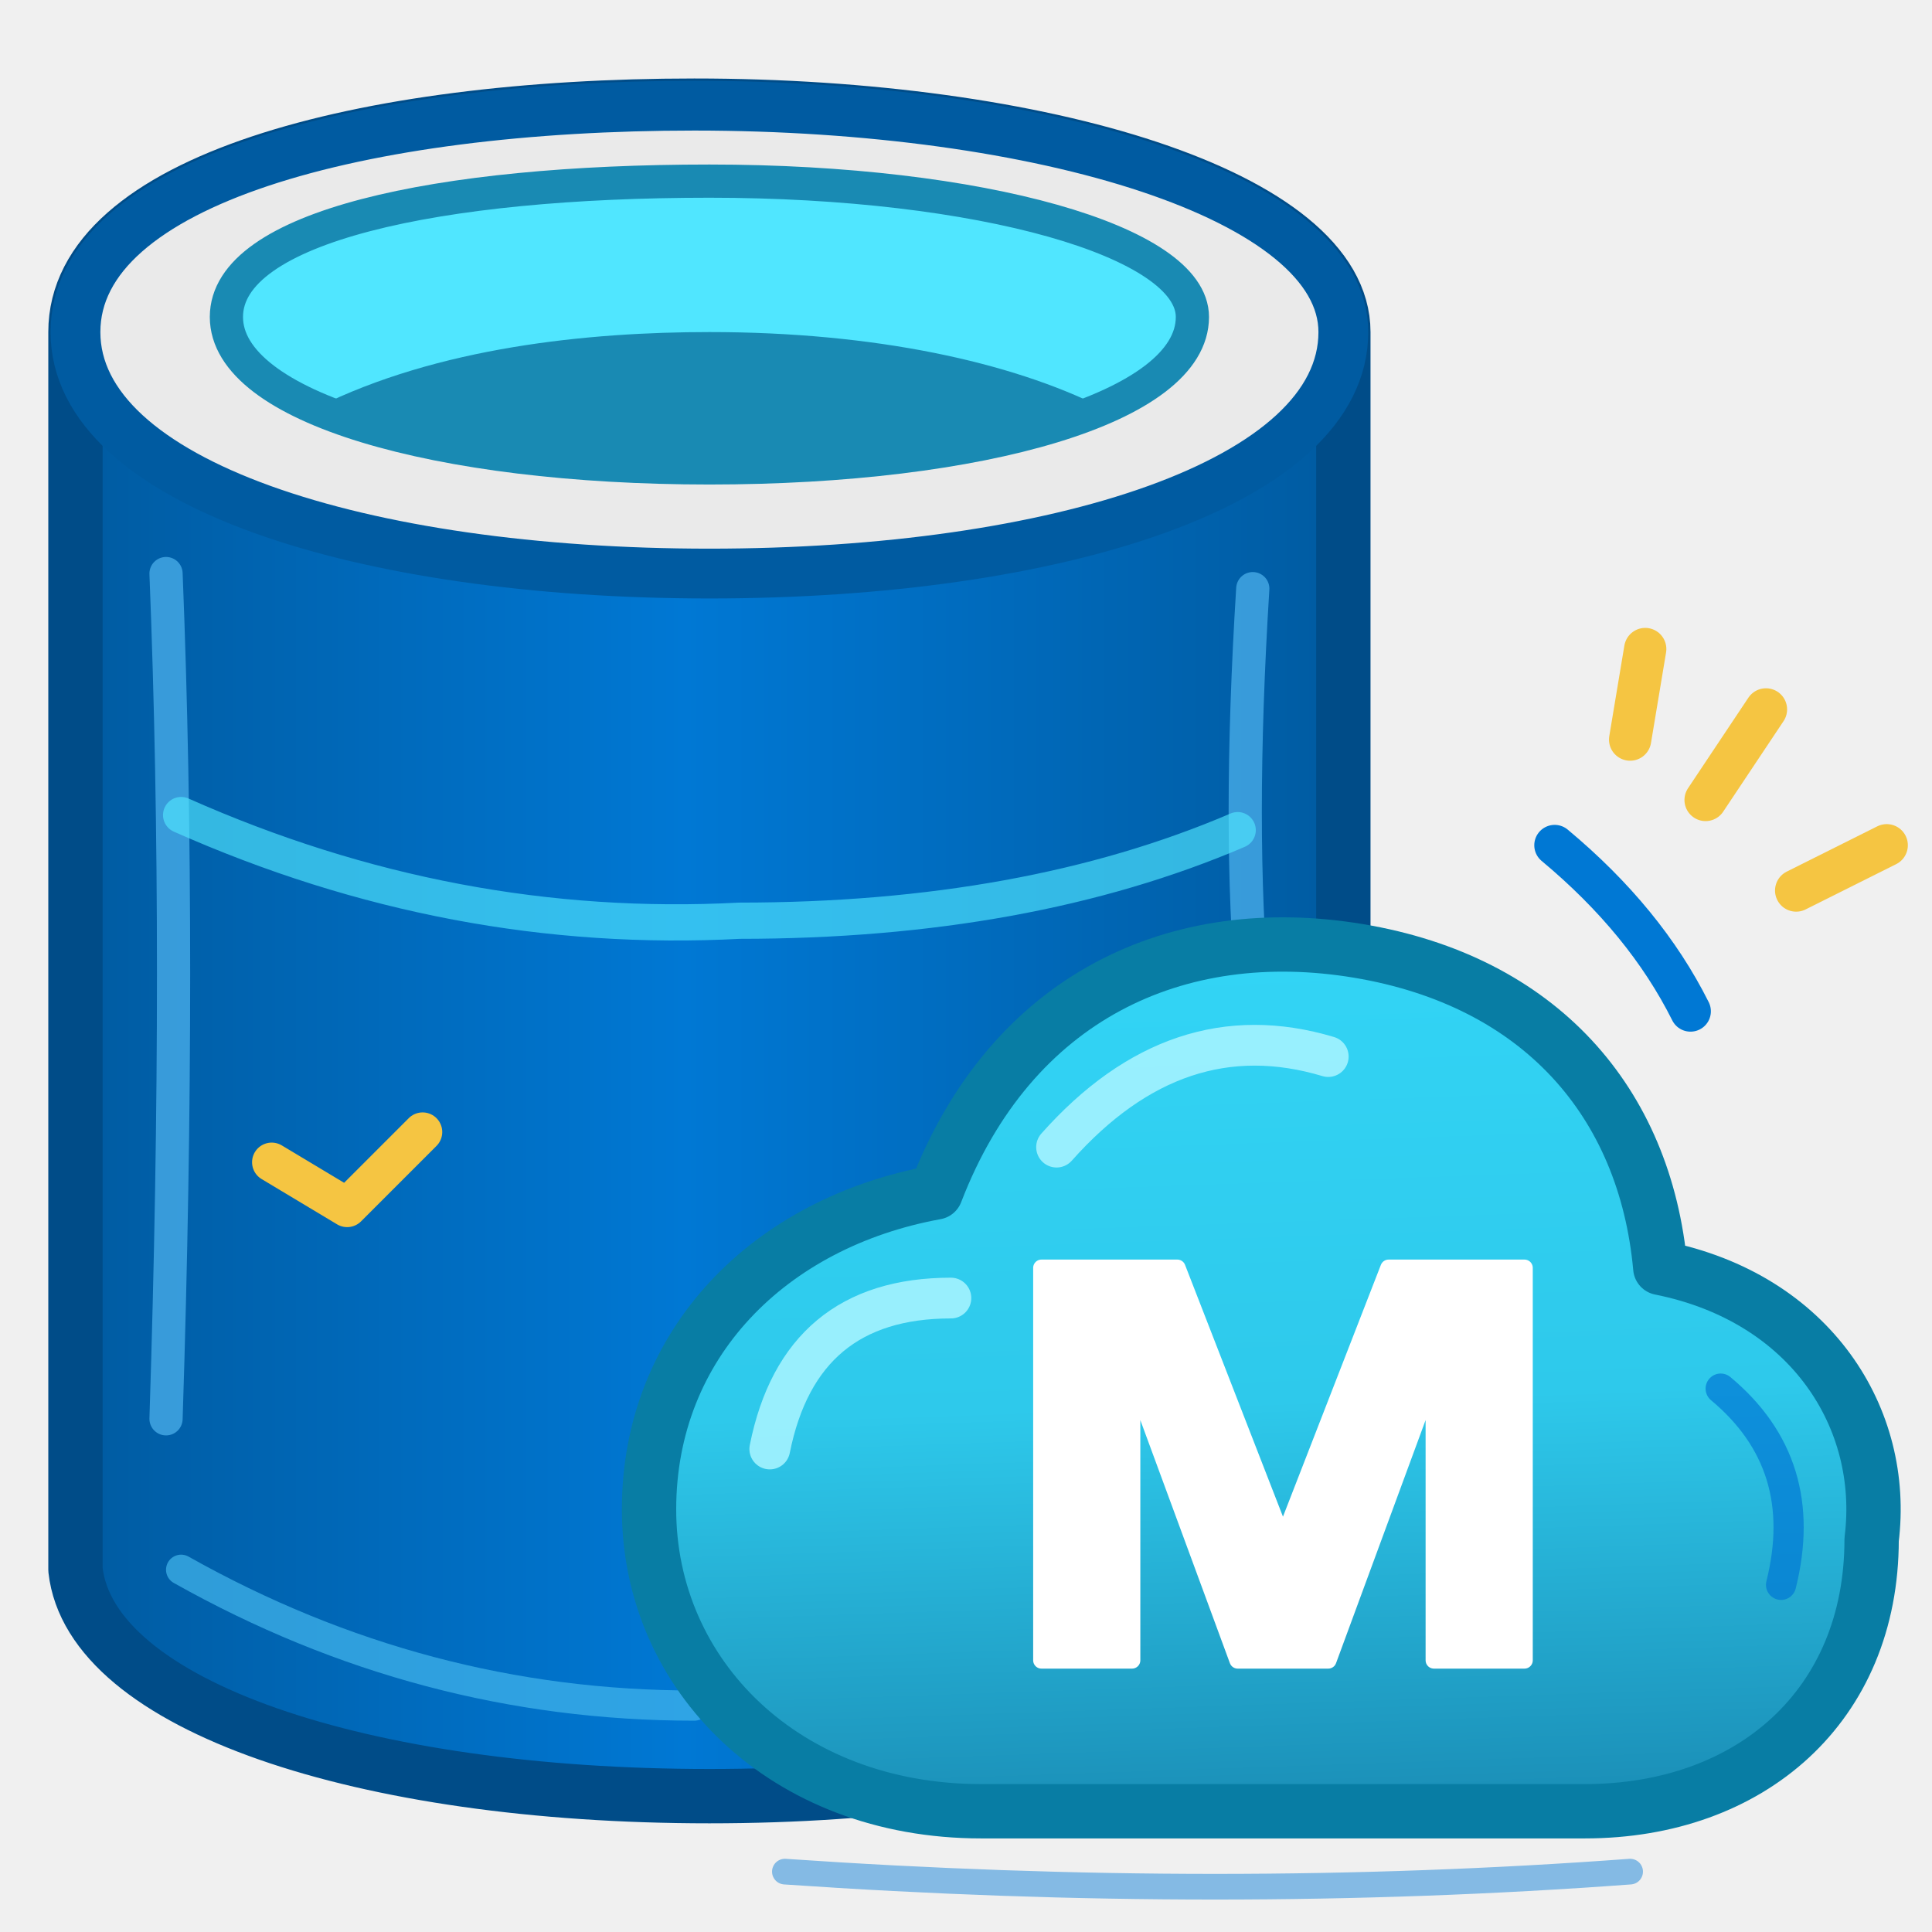
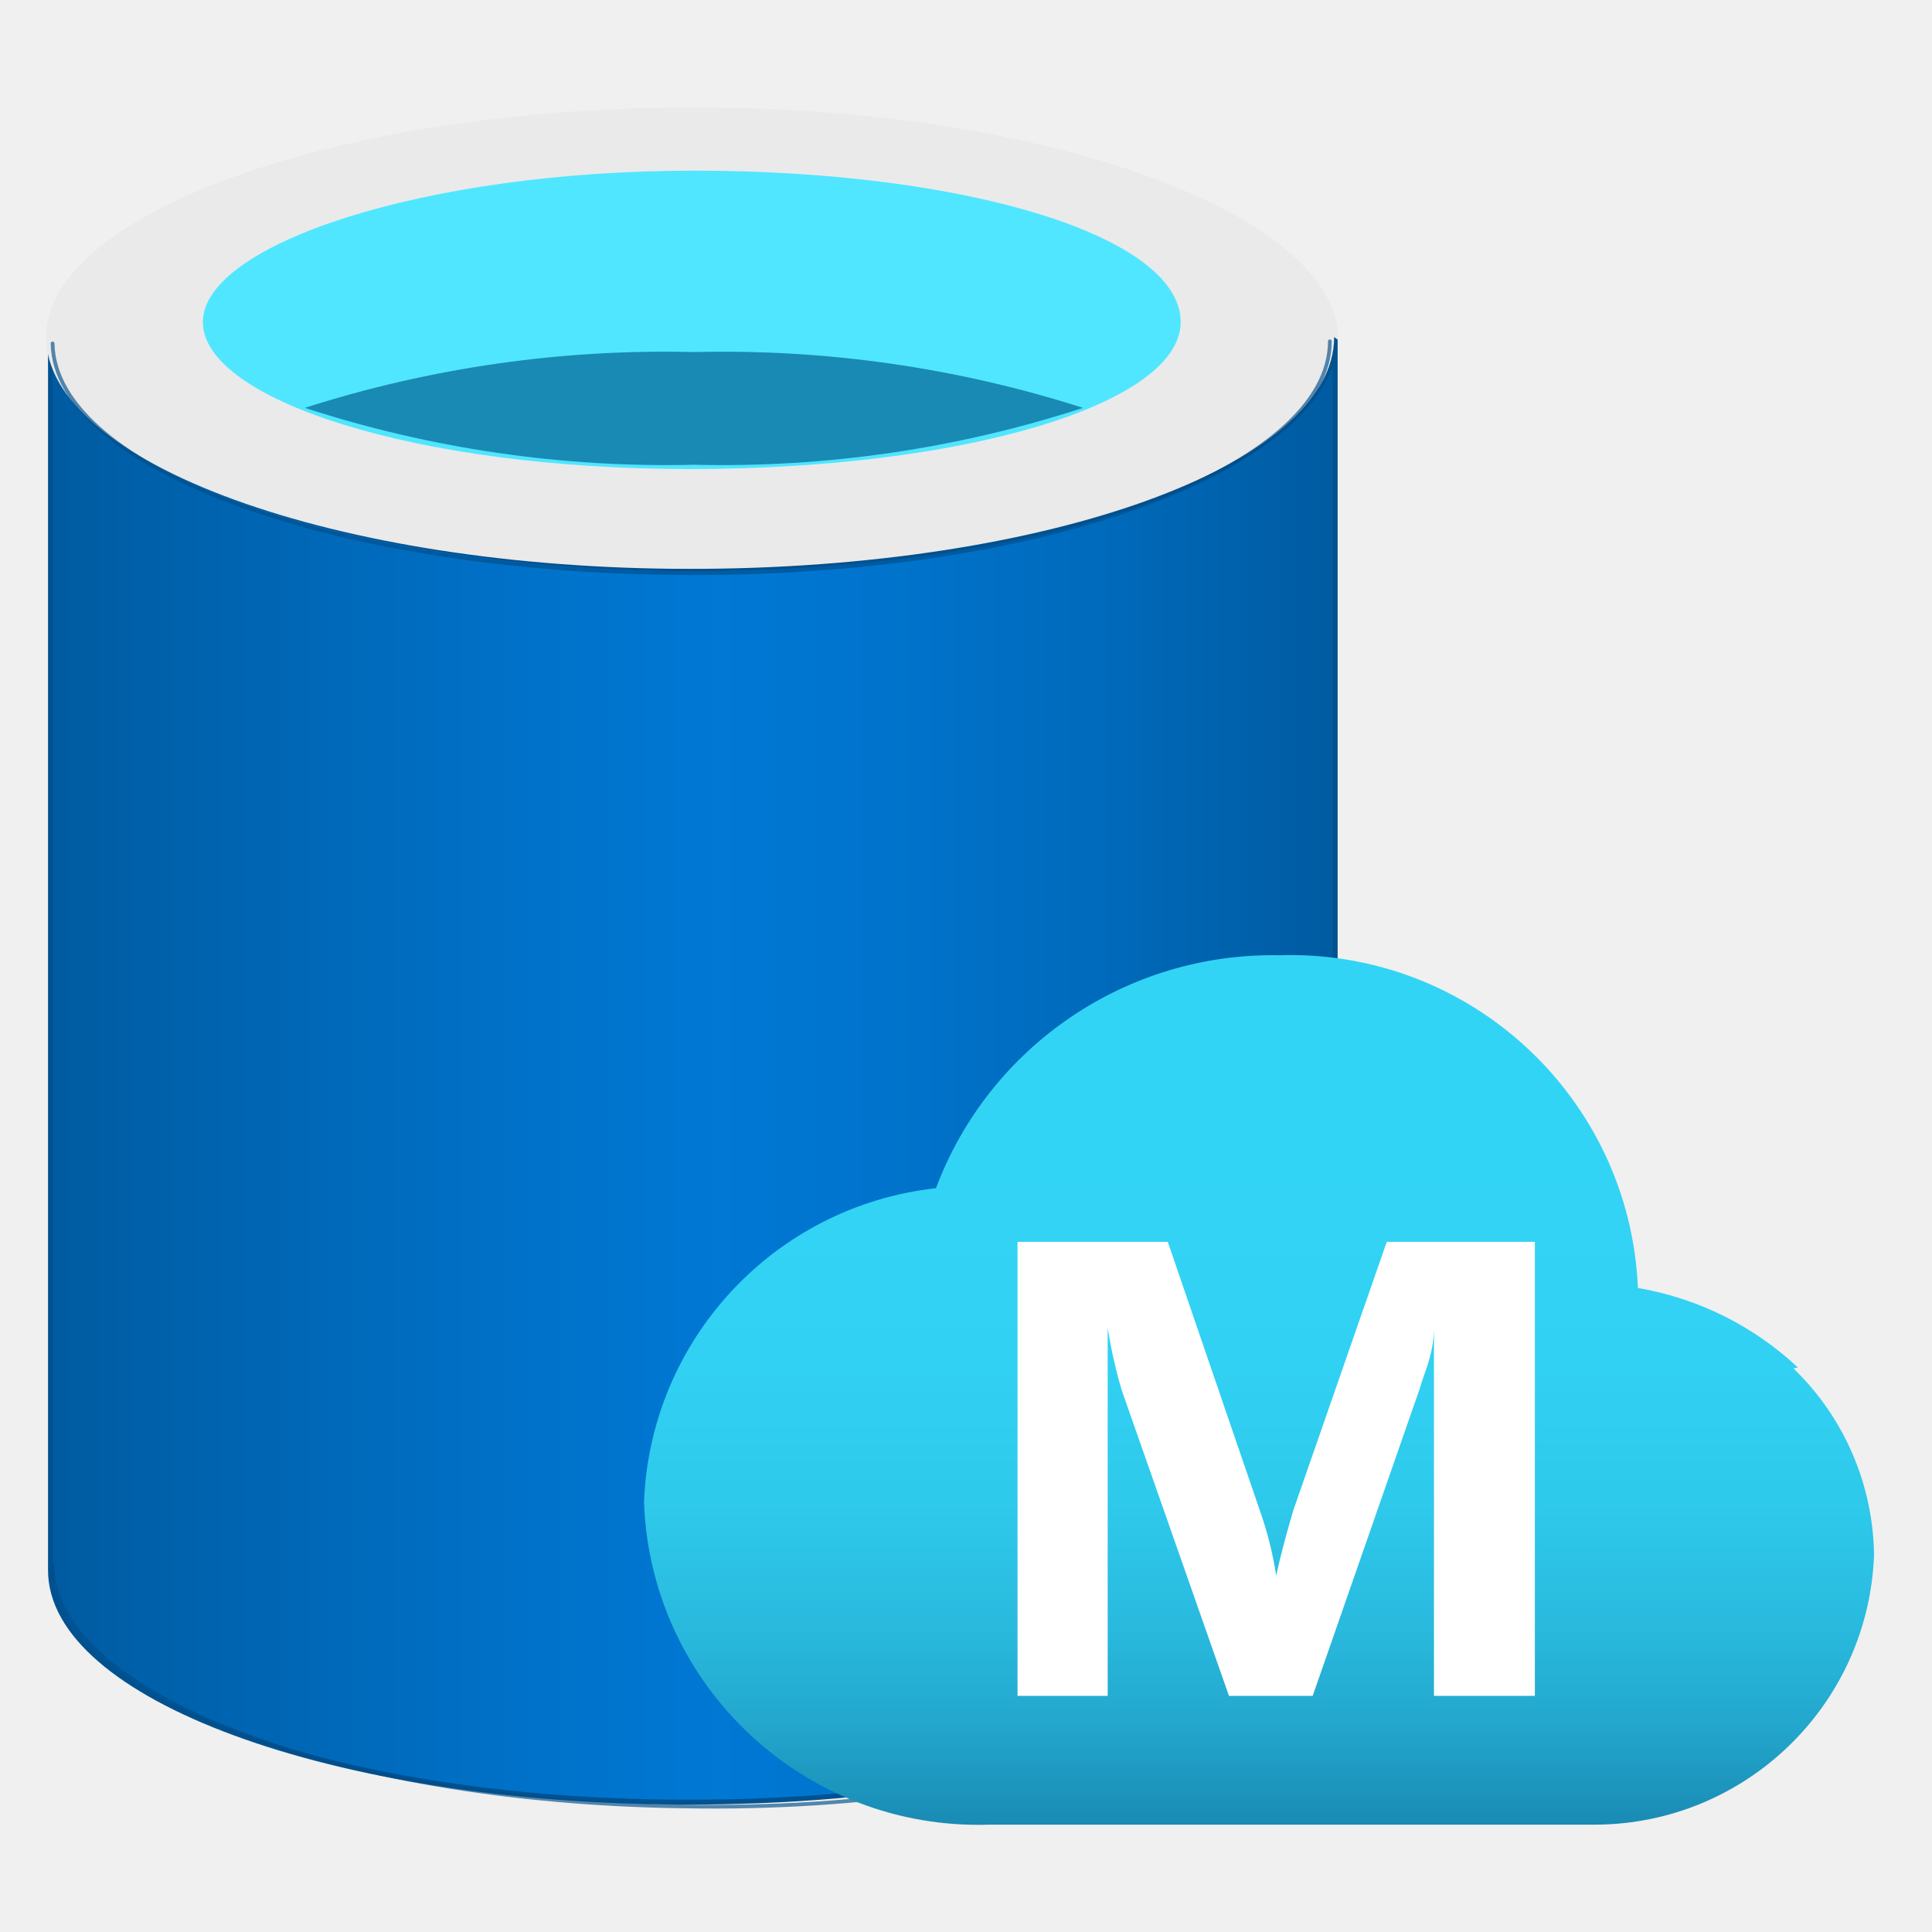
- <svg xmlns="http://www.w3.org/2000/svg" width="128" height="128" viewBox="0 0 128 128" fill="none" stroke-linecap="round" stroke-linejoin="round">
+ <svg xmlns="http://www.w3.org/2000/svg" width="128" height="128" viewBox="0 0 128 128">
  <defs>
-     <linearGradient id="databaseBlue" x1="5" y1="64" x2="89" y2="64" gradientUnits="userSpaceOnUse">
-       <stop stop-color="#005BA1" />
-       <stop offset=".48" stop-color="#0078D4" />
-       <stop offset="1" stop-color="#005BA1" />
+     <linearGradient id="a277b8e4-bda7-42ff-a227-3f8bf005decb" x1="0.5" y1="9.96" x2="12.43" y2="9.96" gradientUnits="userSpaceOnUse">
+       <stop offset="0" stop-color="#005ba1" />
+       <stop offset="0.07" stop-color="#0060a9" />
+       <stop offset="0.36" stop-color="#0071c8" />
+       <stop offset="0.52" stop-color="#0078d4" />
+       <stop offset="0.64" stop-color="#0074cd" />
+       <stop offset="0.82" stop-color="#006abb" />
+       <stop offset="1" stop-color="#005ba1" />
    </linearGradient>
-     <linearGradient id="cloudCyan" x1="79" y1="64" x2="81" y2="122" gradientUnits="userSpaceOnUse">
-       <stop stop-color="#32D4F5" />
-       <stop offset=".5" stop-color="#2EC9EB" />
-       <stop offset="1" stop-color="#198AB3" />
+     <linearGradient id="ab2c3ec1-3cb9-4ca3-b673-1a1d1ffb5675" x1="11.77" y1="17.03" x2="11.77" y2="8.9" gradientUnits="userSpaceOnUse">
+       <stop offset="0" stop-color="#198ab3" />
+       <stop offset="0" stop-color="#198ab3" />
+       <stop offset="0.11" stop-color="#22a5cb" />
+       <stop offset="0.23" stop-color="#29bade" />
+       <stop offset="0.37" stop-color="#2ec9eb" />
+       <stop offset="0.53" stop-color="#31d1f3" />
+       <stop offset="0.78" stop-color="#32d4f5" />
    </linearGradient>
  </defs>
-   <path d="M5 22            C5 12 24 7 46 7            C69 7 89 13 89 22            L89 103            C88 113 70 119 47 119            C24 119 6 113 5 104 Z" fill="url(#databaseBlue)" stroke="#004C88" stroke-width="3.6" />
-   <path d="M5 22            C5 12 24 7 46 7            C69 7 89 13 89 22            C89 32 70 38 47 38            C24 38 5 32 5 22 Z" fill="#EAEAEA" stroke="#005BA1" stroke-width="3.3" />
-   <path d="M15 21            C15 15 29 12 47 12            C65 12 79 16 79 21            C79 27 65 31 47 31            C29 31 15 27 15 21 Z" fill="#50E6FF" stroke="#198AB3" stroke-width="2.2" />
-   <path d="M21 27            C29 23 39 22 47 22            C58 22 67 24 73 27            C65 30 56 31 47 31            C36 31 28 30 21 27 Z" fill="#198AB3" />
-   <path d="M11 38 Q12 63 11 94            M83 39 Q82 55 83 66" stroke="#50B5F0" stroke-width="2.2" opacity=".7" />
-   <path d="M12 54            Q30 62 49 61            Q68 61 82 55" stroke="#50E6FF" stroke-width="2.4" opacity=".65" />
-   <path d="M12 104            Q28 113 46 113" stroke="#43B7EC" stroke-width="2" opacity=".7" />
-   <path d="M65 120            C52 120 43 111 43 100            C43 89 51 81 62 79            C67 66 78 61 90 63            C102 65 109 73 110 84            C120 86 125 94 124 102            C124 113 116 120 105 120            Z" fill="url(#cloudCyan)" stroke="#087DA4" stroke-width="3.6" />
-   <path d="M51 96            Q53 86 63 86            M70 76            Q78 67 88 70" stroke="#A3F3FF" stroke-width="2.7" opacity=".9" />
-   <path d="M114 92            Q120 97 118 105" stroke="#0078D4" stroke-width="2" opacity=".7" />
-   <path d="M69 110            L69 84            L78 84            L85 102            L92 84            L101 84            L101 110            L95 110            L95 91            L88 110            L82 110            L75 91            L75 110 Z" fill="#FFFFFF" stroke="#FFFFFF" stroke-width="1.1" />
-   <path d="M103 56            Q109 61 112 67" stroke="#0078D4" stroke-width="2.7" />
-   <path d="M113 53 L117 47            M119 59 L125 56            M108 49 L109 43" stroke="#F5C542" stroke-width="2.8" />
-   <path d="M18 77 L23 80 L28 75" stroke="#F5C542" stroke-width="2.6" />
-   <path d="M52 124 Q81 126 108 124" stroke="#0078D4" stroke-width="1.7" opacity=".45" />
+   <g transform="scale(7.111111)">
+     <path d="M6.47,5.3c-3.3,0-6-1-6-2.16V14.63c0,1.18,2.63,2.15,5.88,2.16h.09c3.29,0,6-1,6-2.16V3.14C12.43,4.33,9.76,5.3,6.47,5.3Z" fill="url(#a277b8e4-bda7-42ff-a227-3f8bf005decb)" stroke="#00518f" stroke-width=".045" stroke-linejoin="round" />
+     <path d="M12.43,3.14c0,1.19-2.67,2.16-6,2.16s-6-1-6-2.16S3.17,1,6.47,1s6,1,6,2.17" fill="#eaeaea" />
+     <path d="M11,3c0,.76-2,1.37-4.57,1.37S1.89,3.72,1.89,3,3.94,1.59,6.47,1.59,11,2.2,11,3" fill="#50e6ff" />
+     <path d="M6.47,3.28a11,11,0,0,0-3.63.52,10.89,10.89,0,0,0,3.63.53,10.86,10.86,0,0,0,3.62-.53A11,11,0,0,0,6.47,3.28Z" fill="#198ab3" />
+     <path d="M.49 3.2 C.51 4.37 3.15 5.34 6.47 5.34 C9.77 5.34 12.39 4.35 12.39 3.18 M.49 14.58 C.49 15.77 3.11 16.79 6.38 16.83 C9.73 16.89 12.38 15.84 12.39 14.64" fill="none" stroke="#004d89" stroke-width=".035" stroke-linecap="round" opacity=".65" />
+     <path d="M16.75,12.74A2.89,2.89,0,0,0,15.26,12a3.24,3.24,0,0,0-3.34-3.1,3.35,3.35,0,0,0-3.2,2.17A3.06,3.06,0,0,0,6,14a3.12,3.12,0,0,0,3.22,3l.29,0h5.23l.13,0a2.61,2.61,0,0,0,2.59-2.51,2.46,2.46,0,0,0-.75-1.74" fill="url(#ab2c3ec1-3cb9-4ca3-b673-1a1d1ffb5675)" />
+     <path d="M14.3,15.8h-.94V13.27q0-.4,0-.9h0c0,.25-.1.44-.13.56l-1,2.87h-.78l-1-2.85a4.61,4.61,0,0,1-.13-.58h0c0,.41,0,.78,0,1.09V15.8H9.48V11.57h1.4l.86,2.51a3.29,3.29,0,0,1,.15.6h0c.05-.23.11-.44.16-.61l.87-2.5H14.3Z" fill="#fff" />
+   </g>
</svg>
